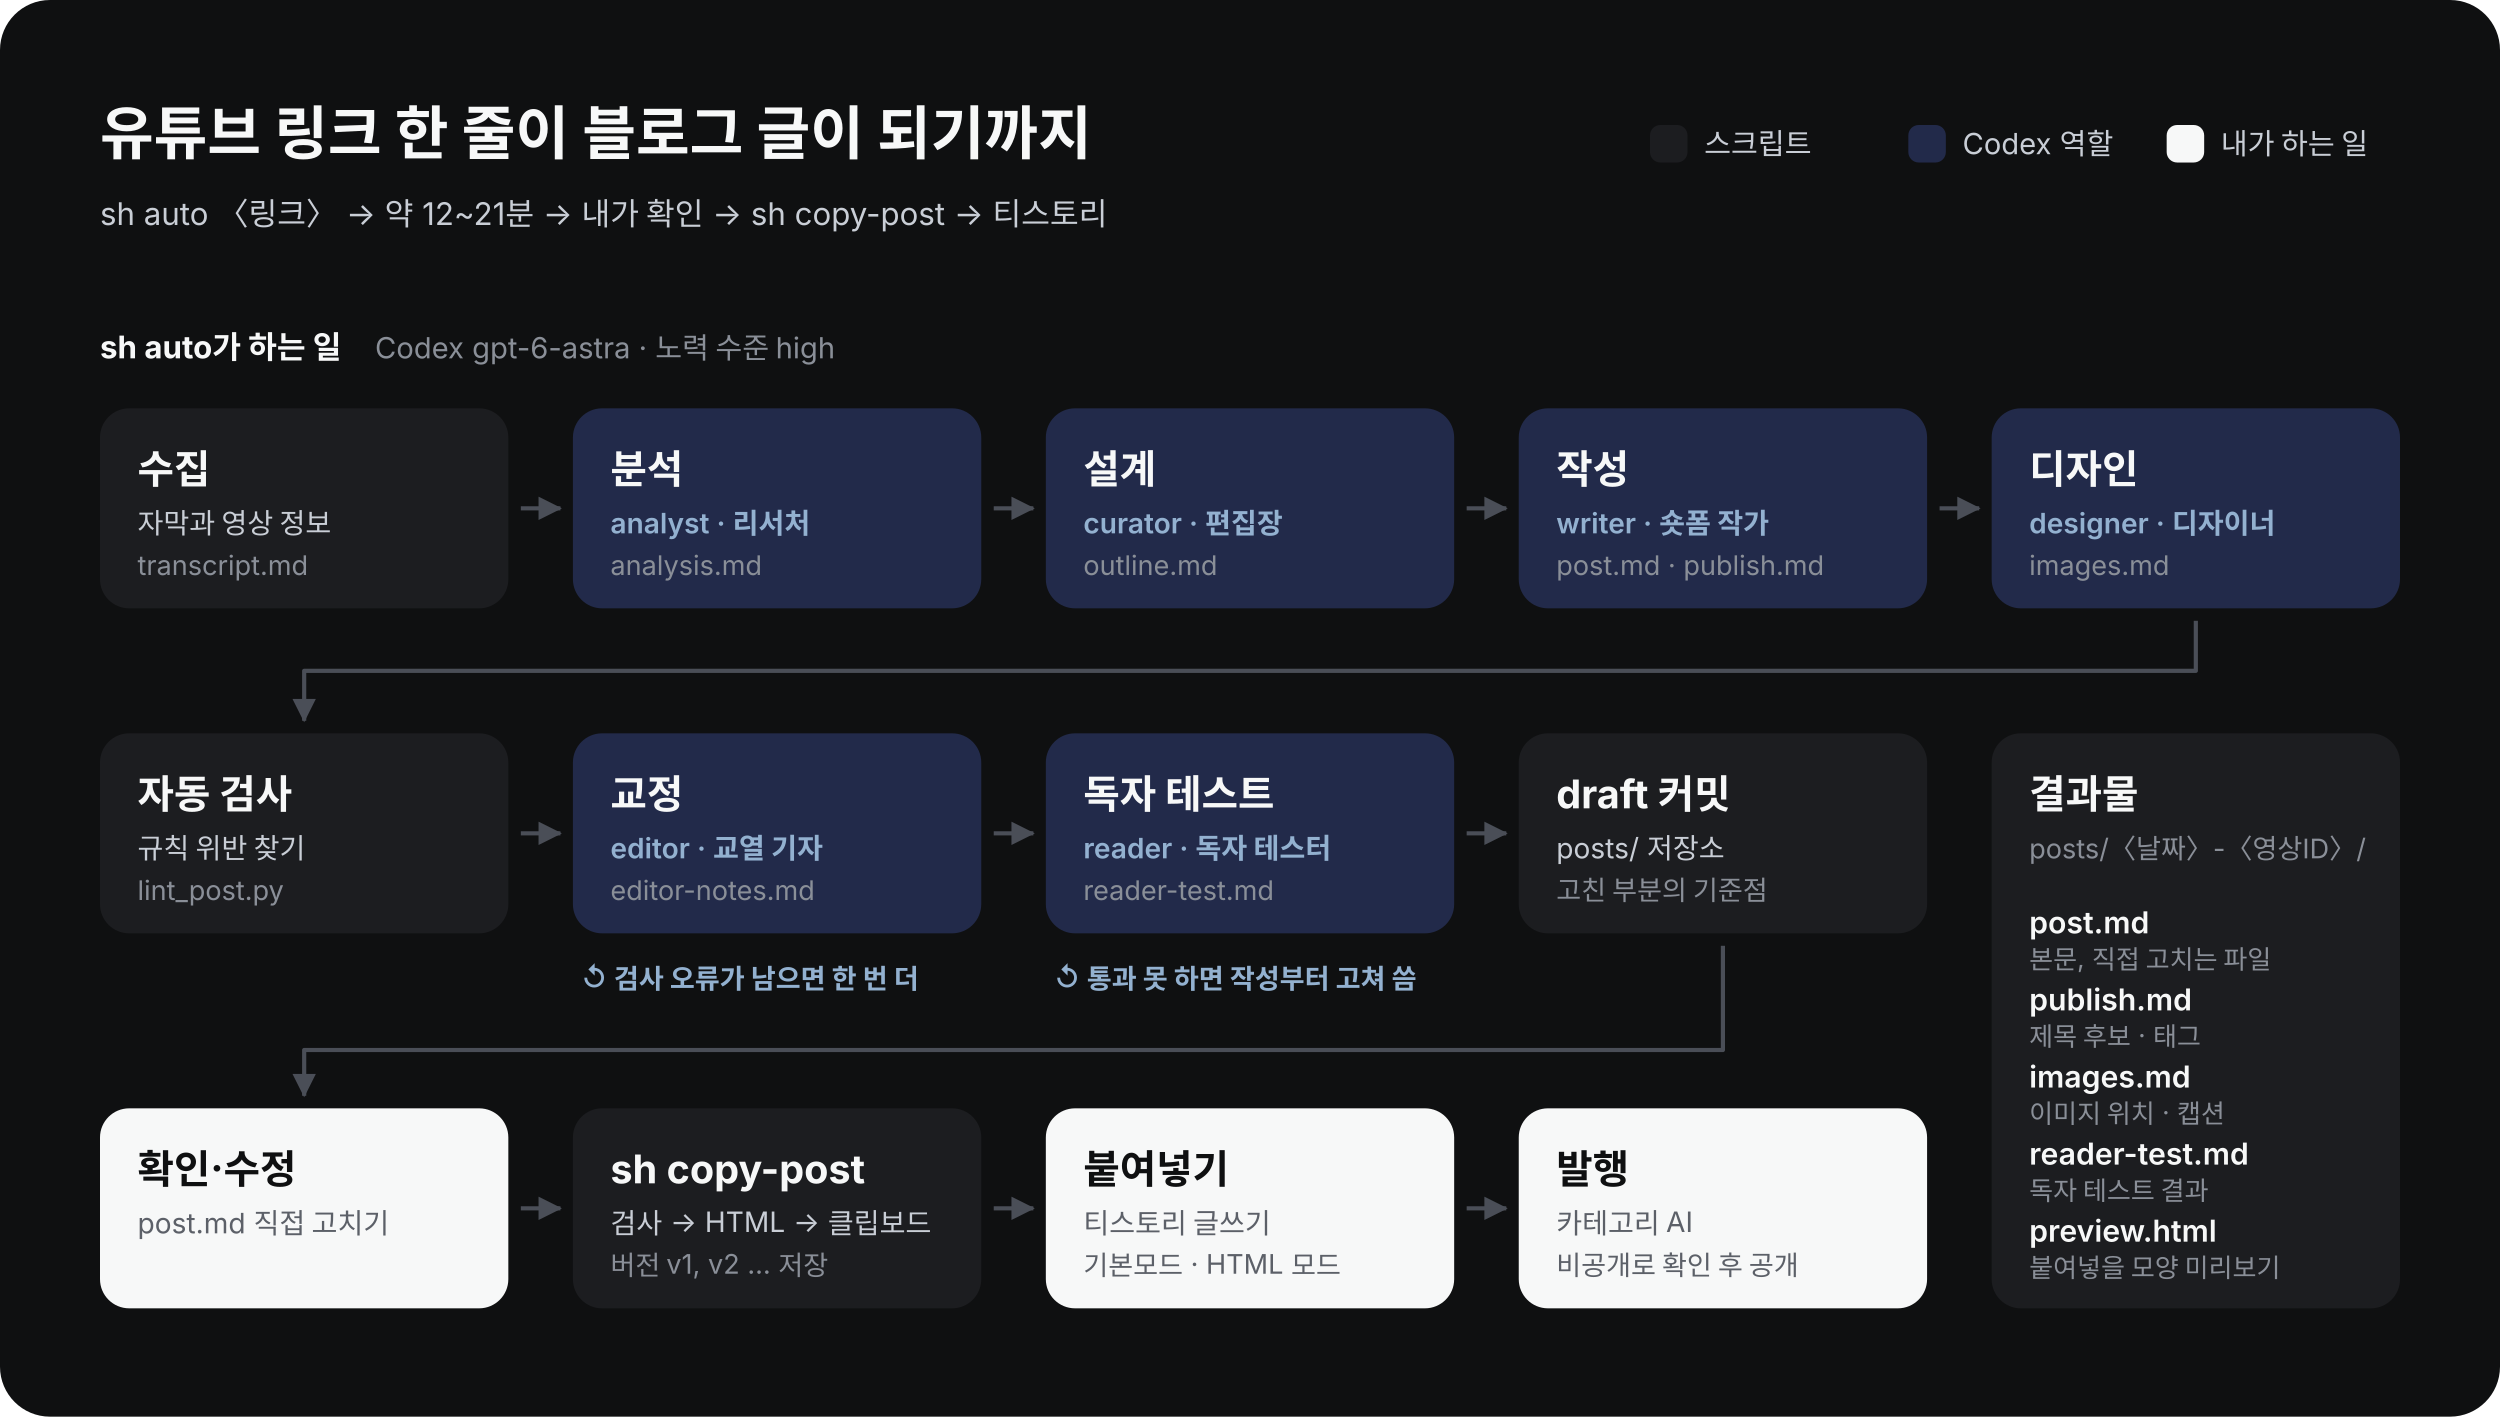
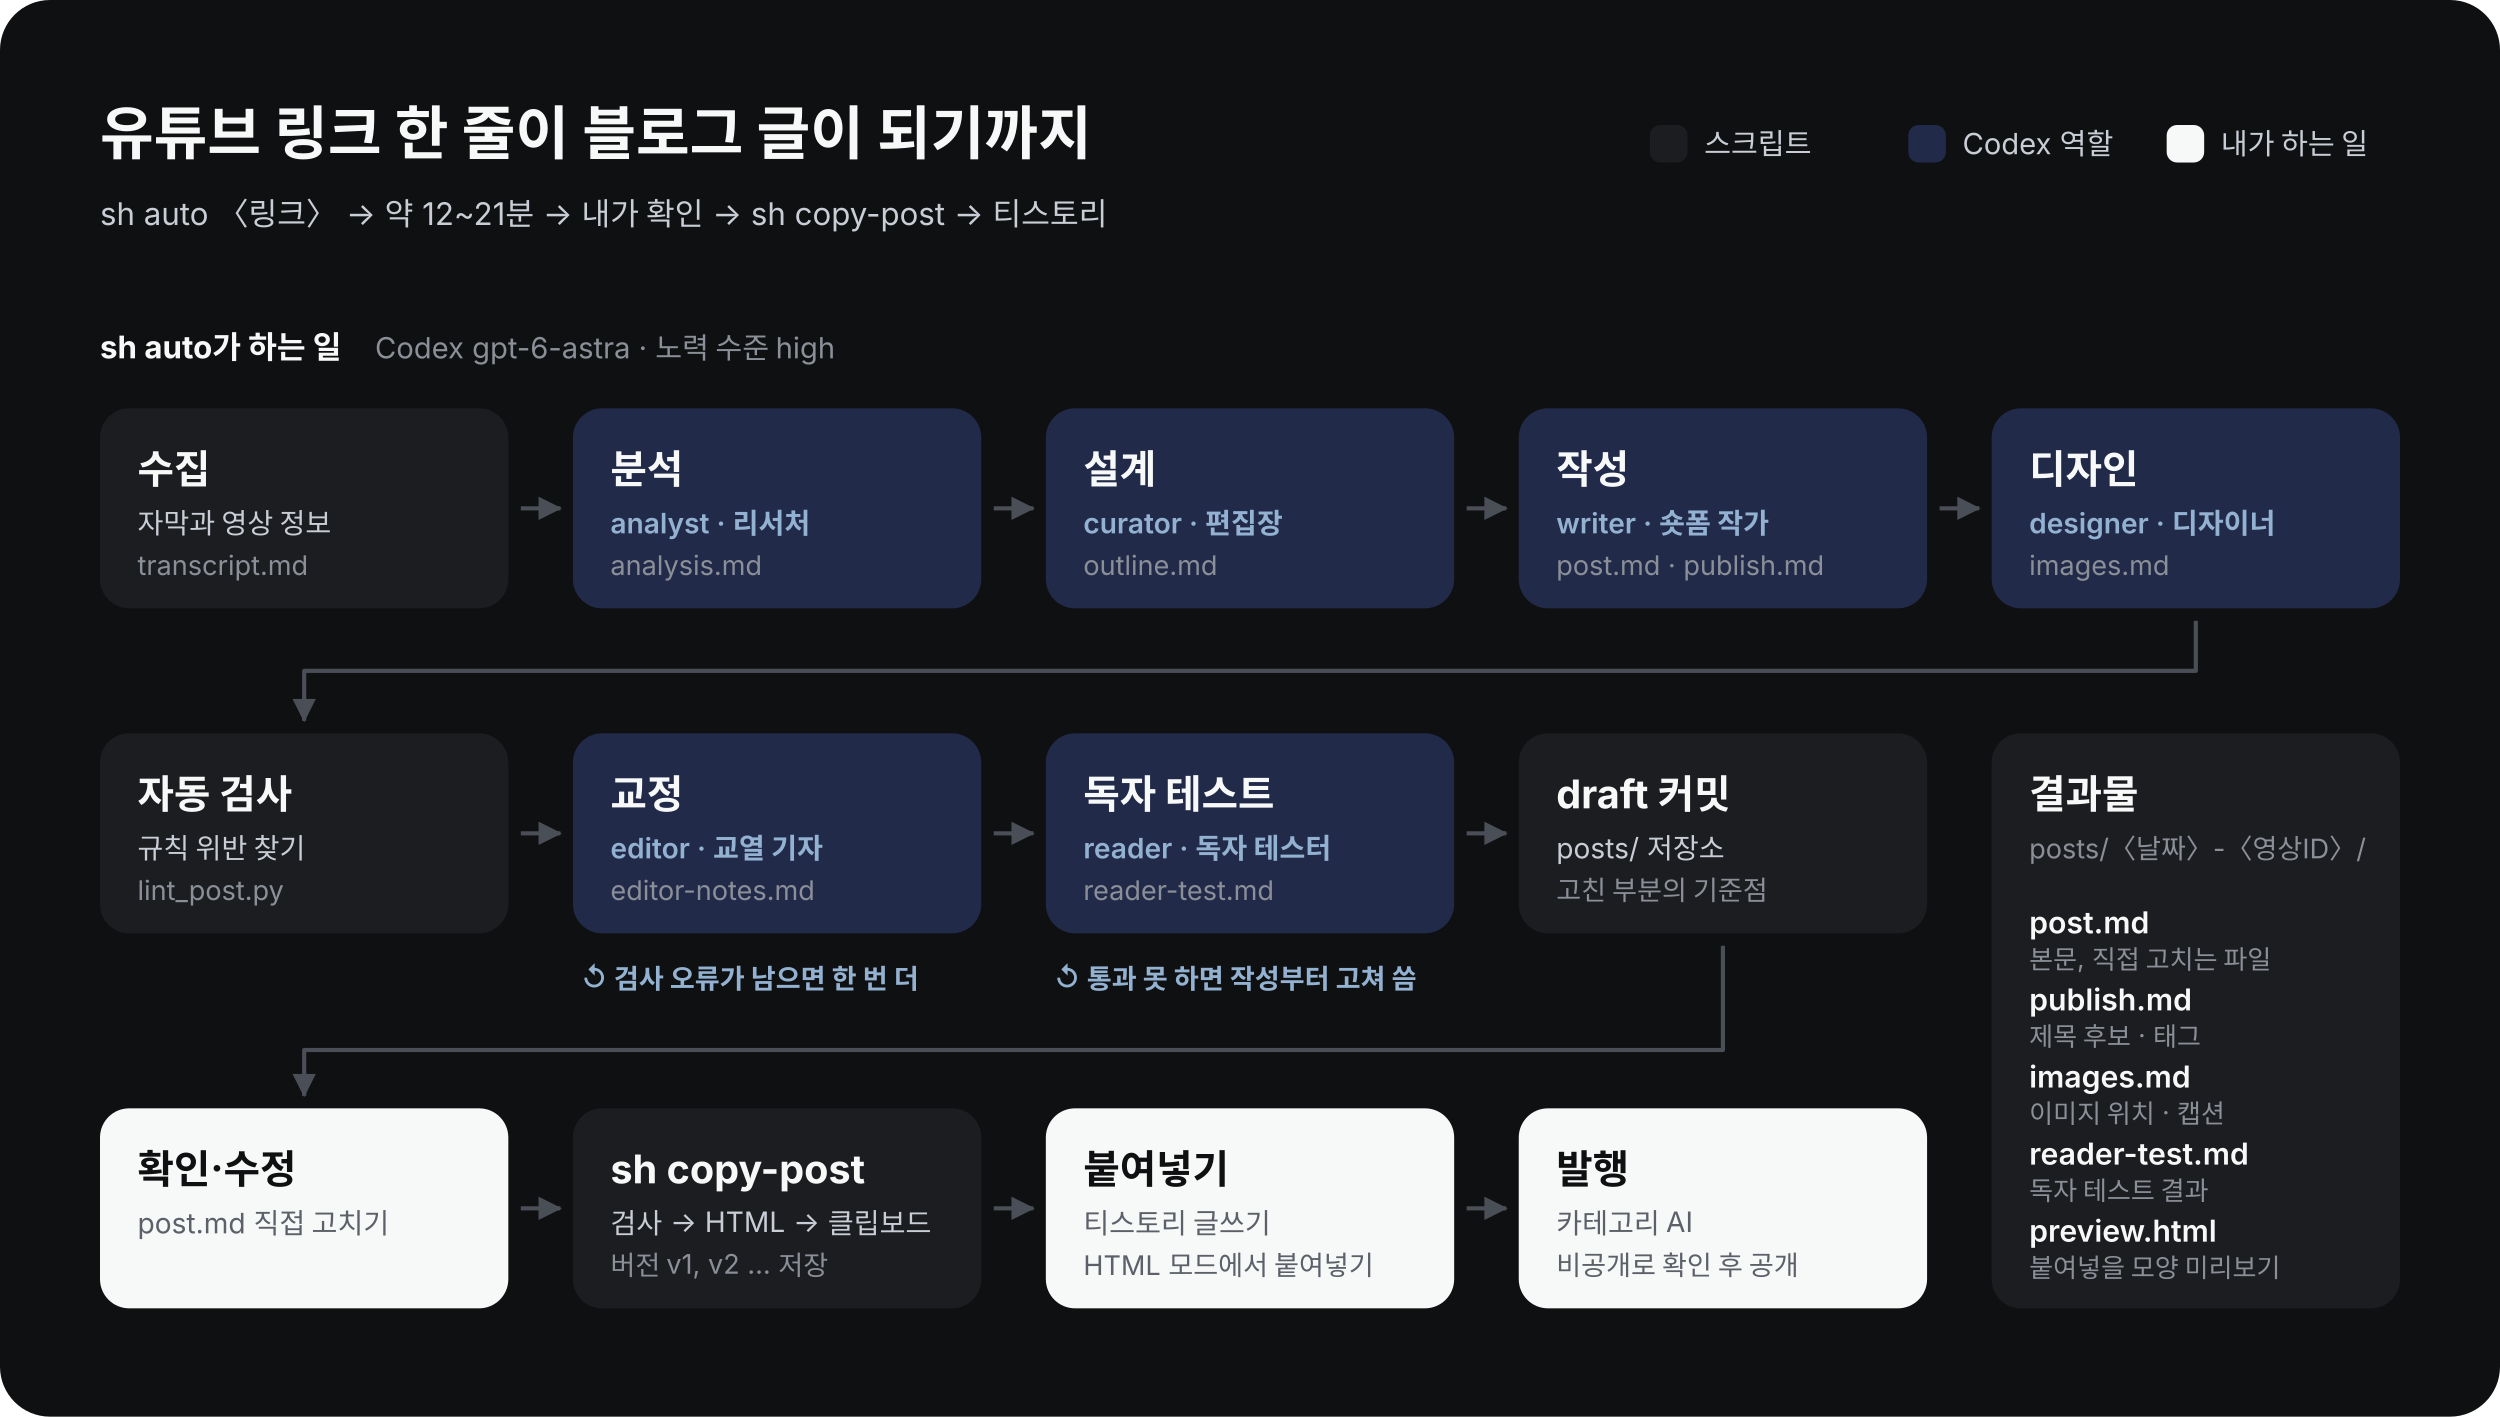
<svg xmlns="http://www.w3.org/2000/svg" width="1200" height="680" viewBox="0 0 1200 680" font-family="-apple-system, BlinkMacSystemFont, 'Apple SD Gothic Neo', 'Pretendard', 'Noto Sans KR', 'Segoe UI', sans-serif">
  <defs>
    <marker id="a" viewBox="0 0 10 10" refX="8.5" refY="5" markerWidth="7" markerHeight="7" orient="auto">
      <path d="M1 1 L9 5 L1 9 z" fill="#4a4e57" />
    </marker>
  </defs>
  <rect width="1200" height="680" rx="24" fill="#0f1011" />
  <text x="48" y="74" font-size="28" font-weight="700" fill="#f7f8f8" text-anchor="start">유튜브 링크 한 줄이 블로그 글이 되기까지</text>
  <text x="48" y="108" font-size="15" font-weight="400" fill="#c9ced6" text-anchor="start">sh auto 〈링크〉 → 약 12~21분 → 내가 확인 → sh copy-post → 티스토리</text>
  <rect x="792" y="60" width="18" height="18" rx="5" fill="#1c1d20" />
  <text x="818" y="74" font-size="14" font-weight="400" fill="#c9ced6" text-anchor="start">스크립트</text>
  <rect x="916" y="60" width="18" height="18" rx="5" fill="#222a4a" />
  <text x="942" y="74" font-size="14" font-weight="400" fill="#c9ced6" text-anchor="start">Codex 역할</text>
  <rect x="1040" y="60" width="18" height="18" rx="5" fill="#f7f8f8" />
  <text x="1066" y="74" font-size="14" font-weight="400" fill="#c9ced6" text-anchor="start">내가 하는 일</text>
  <text x="48" y="172" font-size="15" font-weight="700" fill="#f7f8f8" text-anchor="start">sh auto가 하는 일</text>
  <text x="180" y="172" font-size="14" font-weight="400" fill="#8a8f98" text-anchor="start">Codex gpt-6-astra · 노력 수준 high</text>
  <rect x="48" y="196" width="196" height="96" rx="14" fill="#1c1d20" />
  <text x="66" y="232" font-size="19" font-weight="700" fill="#f7f8f8" text-anchor="start">수집</text>
  <text x="66" y="256" font-size="13.5" font-weight="400" fill="#c9ced6" text-anchor="start">자막과 영상 정보</text>
  <text x="66" y="276" font-size="13" font-weight="400" fill="#8a8f98" text-anchor="start">transcript.md</text>
  <rect x="275" y="196" width="196" height="96" rx="14" fill="#222a4a" />
  <text x="293" y="232" font-size="19" font-weight="700" fill="#f7f8f8" text-anchor="start">분석</text>
  <text x="293" y="256" font-size="13.5" font-weight="600" fill="#93b1d0" text-anchor="start">analyst · 리서처</text>
  <text x="293" y="276" font-size="13" font-weight="400" fill="#8a8f98" text-anchor="start">analysis.md</text>
  <path d="M250 244.0 H269" fill="none" stroke="#4a4e57" stroke-width="2" stroke-linejoin="round" marker-end="url(#a)" />
  <rect x="502" y="196" width="196" height="96" rx="14" fill="#222a4a" />
  <text x="520" y="232" font-size="19" font-weight="700" fill="#f7f8f8" text-anchor="start">설계</text>
  <text x="520" y="256" font-size="13.5" font-weight="600" fill="#93b1d0" text-anchor="start">curator · 편집장</text>
  <text x="520" y="276" font-size="13" font-weight="400" fill="#8a8f98" text-anchor="start">outline.md</text>
  <path d="M477 244.0 H496" fill="none" stroke="#4a4e57" stroke-width="2" stroke-linejoin="round" marker-end="url(#a)" />
  <rect x="729" y="196" width="196" height="96" rx="14" fill="#222a4a" />
  <text x="747" y="232" font-size="19" font-weight="700" fill="#f7f8f8" text-anchor="start">작성</text>
  <text x="747" y="256" font-size="13.5" font-weight="600" fill="#93b1d0" text-anchor="start">writer · 숏폼 작가</text>
  <text x="747" y="276" font-size="13" font-weight="400" fill="#8a8f98" text-anchor="start">post.md · publish.md</text>
  <path d="M704 244.0 H723" fill="none" stroke="#4a4e57" stroke-width="2" stroke-linejoin="round" marker-end="url(#a)" />
  <rect x="956" y="196" width="196" height="96" rx="14" fill="#222a4a" />
  <text x="974" y="232" font-size="19" font-weight="700" fill="#f7f8f8" text-anchor="start">디자인</text>
  <text x="974" y="256" font-size="13.5" font-weight="600" fill="#93b1d0" text-anchor="start">designer · 디자이너</text>
  <text x="974" y="276" font-size="13" font-weight="400" fill="#8a8f98" text-anchor="start">images.md</text>
  <path d="M931 244.0 H950" fill="none" stroke="#4a4e57" stroke-width="2" stroke-linejoin="round" marker-end="url(#a)" />
  <rect x="48" y="352" width="196" height="96" rx="14" fill="#1c1d20" />
  <text x="66" y="388" font-size="19" font-weight="700" fill="#f7f8f8" text-anchor="start">자동 검사</text>
  <text x="66" y="412" font-size="13.5" font-weight="400" fill="#c9ced6" text-anchor="start">규칙 위반 찾기</text>
  <text x="66" y="432" font-size="13" font-weight="400" fill="#8a8f98" text-anchor="start">lint_post.py</text>
  <rect x="275" y="352" width="196" height="96" rx="14" fill="#222a4a" />
  <text x="293" y="388" font-size="19" font-weight="700" fill="#f7f8f8" text-anchor="start">교정</text>
  <text x="293" y="412" font-size="13.5" font-weight="600" fill="#93b1d0" text-anchor="start">editor · 교열 기자</text>
  <text x="293" y="432" font-size="13" font-weight="400" fill="#8a8f98" text-anchor="start">editor-notes.md</text>
  <text x="279" y="474" font-size="13" font-weight="600" fill="#93b1d0" text-anchor="start">↺ 검사 오류가 남으면 한 번 더</text>
  <path d="M250 400.0 H269" fill="none" stroke="#4a4e57" stroke-width="2" stroke-linejoin="round" marker-end="url(#a)" />
  <rect x="502" y="352" width="196" height="96" rx="14" fill="#222a4a" />
  <text x="520" y="388" font-size="19" font-weight="700" fill="#f7f8f8" text-anchor="start">독자 테스트</text>
  <text x="520" y="412" font-size="13.5" font-weight="600" fill="#93b1d0" text-anchor="start">reader · 독자 테스터</text>
  <text x="520" y="432" font-size="13" font-weight="400" fill="#8a8f98" text-anchor="start">reader-test.md</text>
  <text x="506" y="474" font-size="13" font-weight="600" fill="#93b1d0" text-anchor="start">↺ 통과 못 하면 작성부터 고쳐 씀</text>
  <path d="M477 400.0 H496" fill="none" stroke="#4a4e57" stroke-width="2" stroke-linejoin="round" marker-end="url(#a)" />
  <rect x="729" y="352" width="196" height="96" rx="14" fill="#1c1d20" />
  <text x="747" y="388" font-size="19" font-weight="700" fill="#f7f8f8" text-anchor="start">draft 커밋</text>
  <text x="747" y="412" font-size="13.5" font-weight="400" fill="#c9ced6" text-anchor="start">posts/ 저장소</text>
  <text x="747" y="432" font-size="13" font-weight="400" fill="#8a8f98" text-anchor="start">고친 부분의 기준점</text>
  <path d="M704 400.0 H723" fill="none" stroke="#4a4e57" stroke-width="2" stroke-linejoin="round" marker-end="url(#a)" />
  <rect x="48" y="532" width="196" height="96" rx="14" fill="#f7f8f8" />
  <text x="66" y="568" font-size="19" font-weight="700" fill="#0f1011" text-anchor="start">확인·수정</text>
  <text x="66" y="592" font-size="13.5" font-weight="400" fill="#5c6068" text-anchor="start">post.md 직접 고치기</text>
  <rect x="275" y="532" width="196" height="96" rx="14" fill="#1c1d20" />
  <text x="293" y="568" font-size="19" font-weight="700" fill="#f7f8f8" text-anchor="start">sh copy-post</text>
  <text x="293" y="592" font-size="13.5" font-weight="400" fill="#c9ced6" text-anchor="start">검사 → HTML → 클립보드</text>
  <text x="293" y="612" font-size="13" font-weight="400" fill="#8a8f98" text-anchor="start">버전 v1, v2 … 저장</text>
  <path d="M250 580.0 H269" fill="none" stroke="#4a4e57" stroke-width="2" stroke-linejoin="round" marker-end="url(#a)" />
  <rect x="502" y="532" width="196" height="96" rx="14" fill="#f7f8f8" />
  <text x="520" y="568" font-size="19" font-weight="700" fill="#0f1011" text-anchor="start">붙여넣기</text>
  <text x="520" y="592" font-size="13.5" font-weight="400" fill="#5c6068" text-anchor="start">티스토리 글쓰기</text>
-   <text x="520" y="612" font-size="13" font-weight="400" fill="#5c6068" text-anchor="start">기본모드 · HTML 모드</text>
+   <text x="520" y="612" font-size="13" font-weight="400" fill="#5c6068" text-anchor="start">HTML 모드에서 붙여넣기</text>
  <path d="M477 580.0 H496" fill="none" stroke="#4a4e57" stroke-width="2" stroke-linejoin="round" marker-end="url(#a)" />
  <rect x="729" y="532" width="196" height="96" rx="14" fill="#f7f8f8" />
  <text x="747" y="568" font-size="19" font-weight="700" fill="#0f1011" text-anchor="start">발행</text>
  <text x="747" y="592" font-size="13.5" font-weight="400" fill="#5c6068" text-anchor="start">카테고리 AI</text>
  <text x="747" y="612" font-size="13" font-weight="400" fill="#5c6068" text-anchor="start">비공개로 확인 후 공개</text>
  <path d="M704 580.0 H723" fill="none" stroke="#4a4e57" stroke-width="2" stroke-linejoin="round" marker-end="url(#a)" />
  <rect x="956" y="352" width="196" height="276" rx="14" fill="#1c1d20" />
  <text x="974" y="388" font-size="19" font-weight="700" fill="#f7f8f8" text-anchor="start">결과물</text>
  <text x="974" y="412" font-size="13" font-weight="400" fill="#8a8f98" text-anchor="start">posts/〈날짜〉-〈영상ID〉/</text>
  <text x="974" y="448" font-size="14.5" font-weight="600" fill="#f7f8f8" text-anchor="start">post.md</text>
  <text x="974" y="465" font-size="12.5" font-weight="400" fill="#8a8f98" text-anchor="start">본문, 직접 고치는 파일</text>
  <text x="974" y="485" font-size="14.5" font-weight="600" fill="#f7f8f8" text-anchor="start">publish.md</text>
  <text x="974" y="502" font-size="12.5" font-weight="400" fill="#8a8f98" text-anchor="start">제목 후보 · 태그</text>
  <text x="974" y="522" font-size="14.5" font-weight="600" fill="#f7f8f8" text-anchor="start">images.md</text>
  <text x="974" y="539" font-size="12.5" font-weight="400" fill="#8a8f98" text-anchor="start">이미지 위치 · 캡션</text>
  <text x="974" y="559" font-size="14.5" font-weight="600" fill="#f7f8f8" text-anchor="start">reader-test.md</text>
  <text x="974" y="576" font-size="12.5" font-weight="400" fill="#8a8f98" text-anchor="start">독자 테스트 결과</text>
  <text x="974" y="596" font-size="14.5" font-weight="600" fill="#f7f8f8" text-anchor="start">preview.html</text>
  <text x="974" y="613" font-size="12.5" font-weight="400" fill="#8a8f98" text-anchor="start">붙여넣을 모양 미리보기</text>
  <path d="M1054.0 298 V322.0 H146.0 V346" fill="none" stroke="#4a4e57" stroke-width="2" stroke-linejoin="round" marker-end="url(#a)" />
  <path d="M827.0 454 V504.0 H146.0 V526" fill="none" stroke="#4a4e57" stroke-width="2" stroke-linejoin="round" marker-end="url(#a)" />
</svg>
